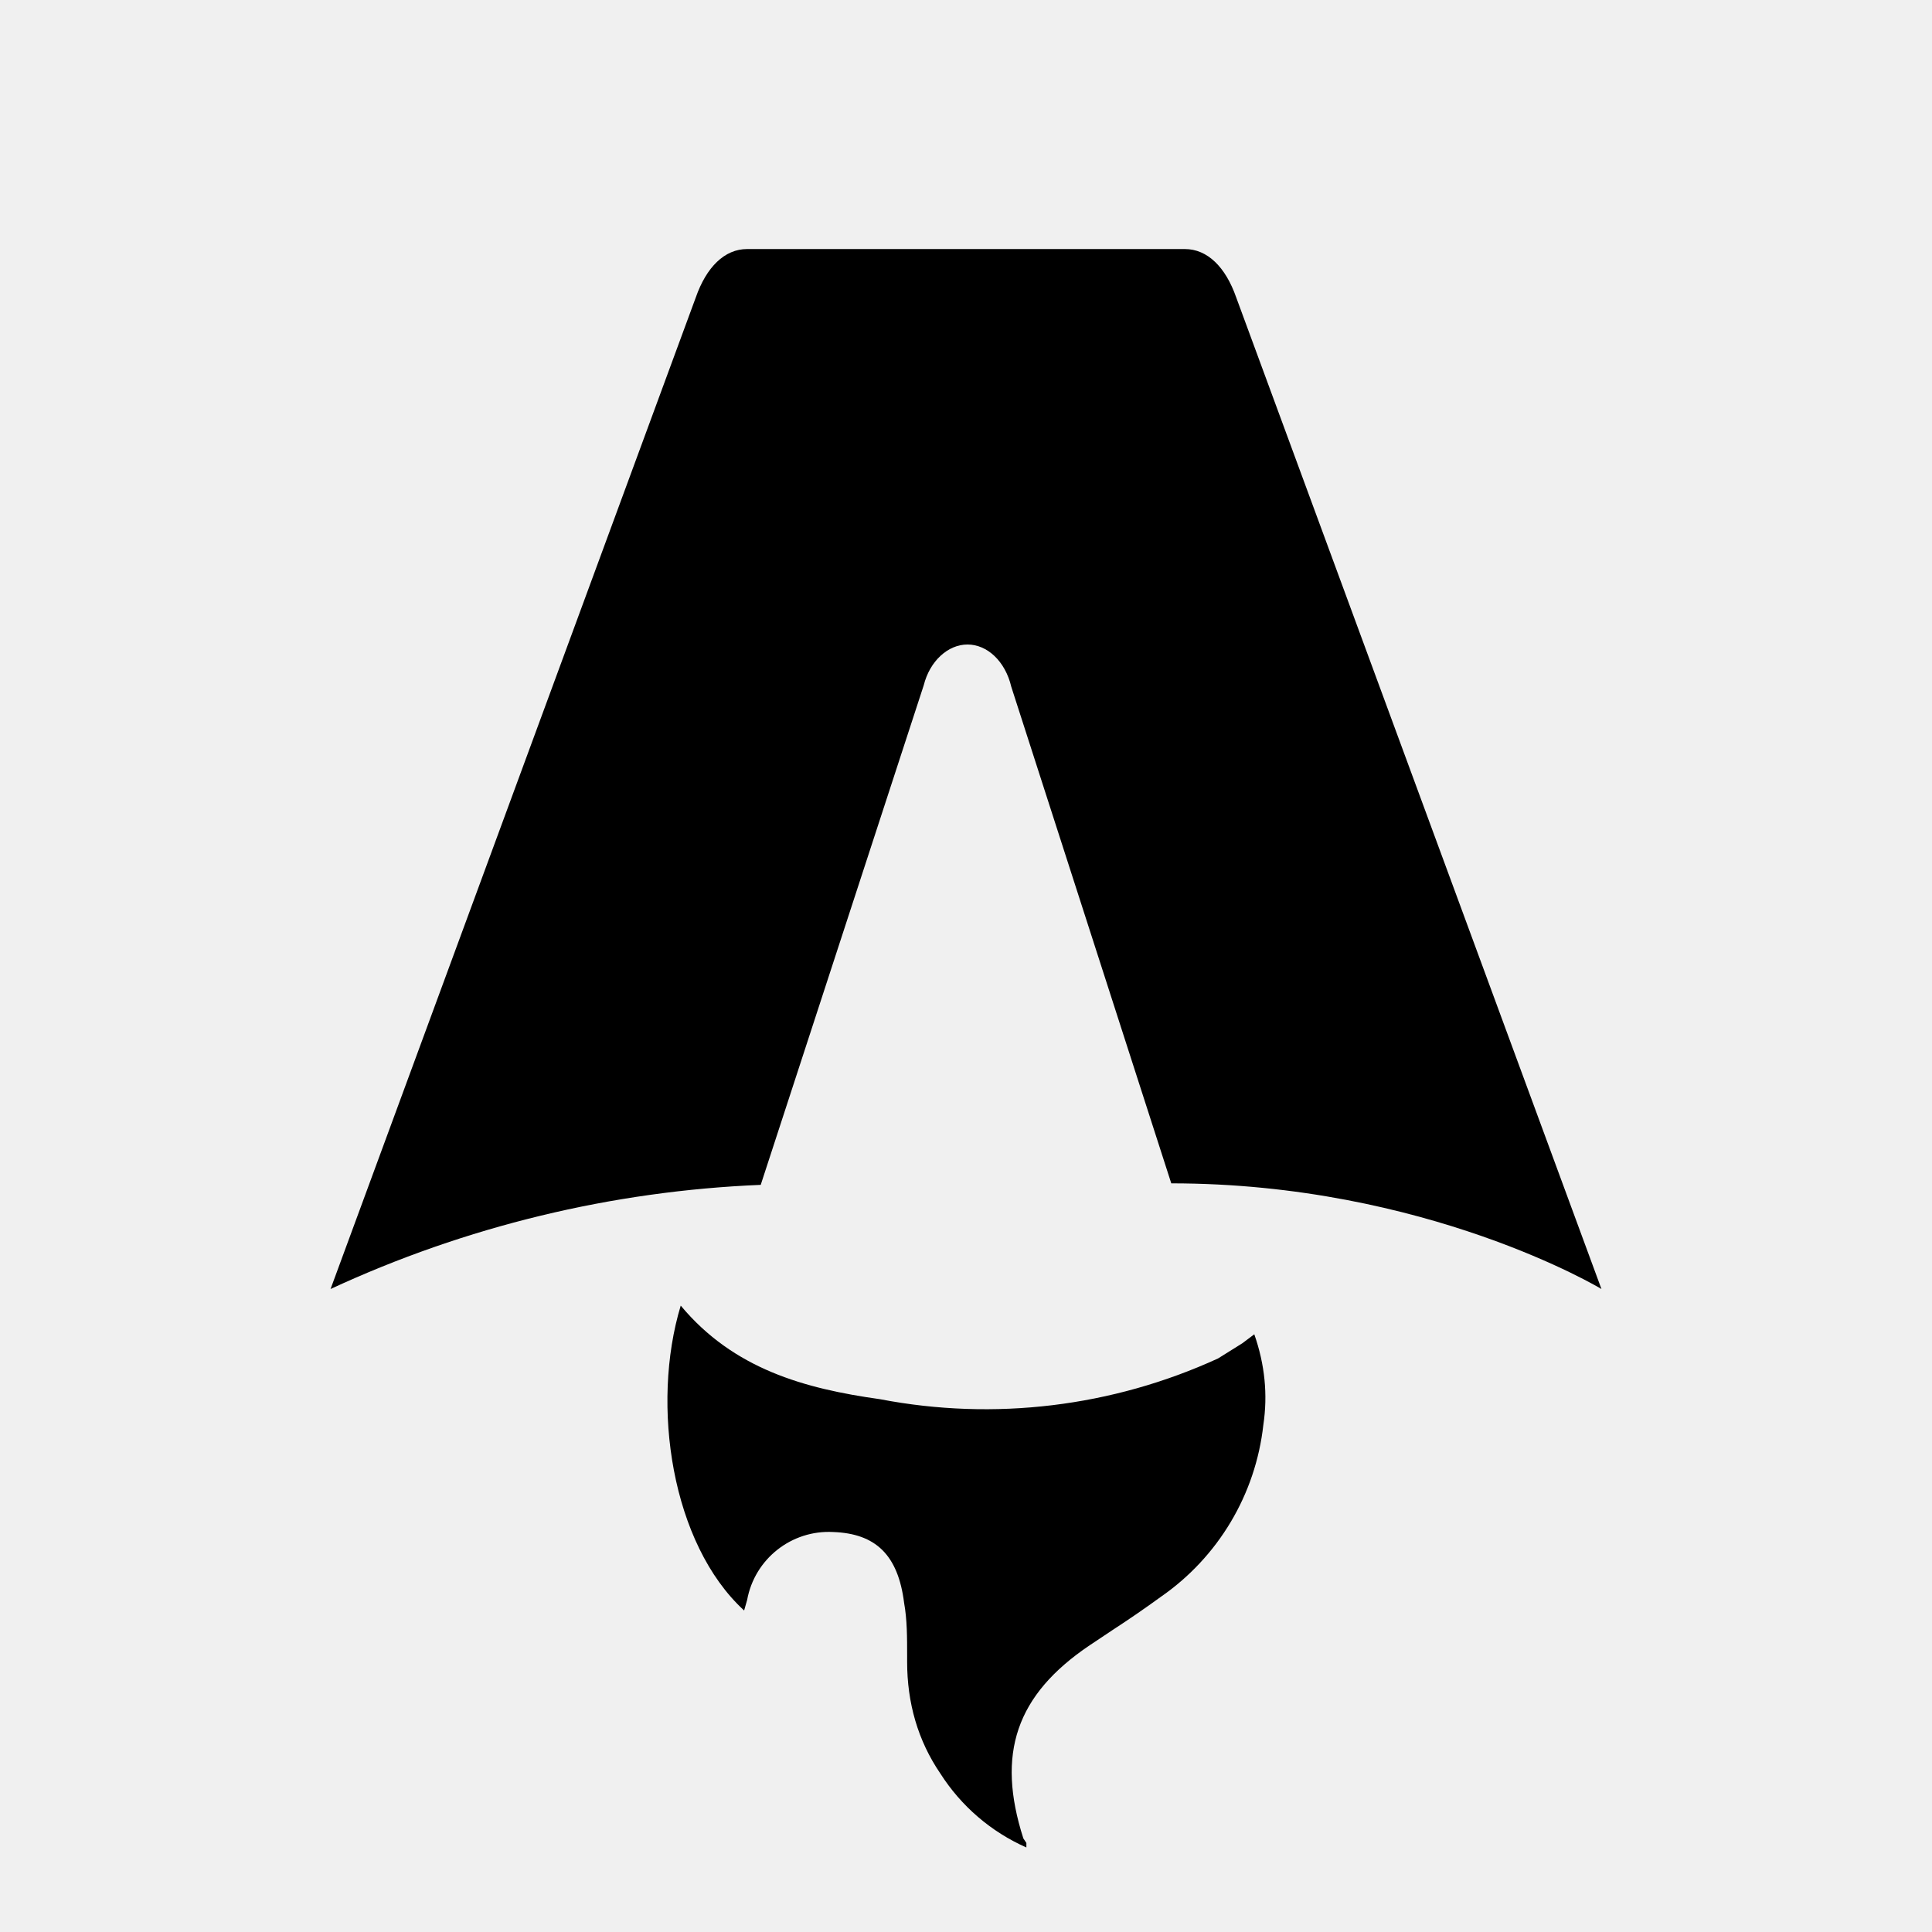
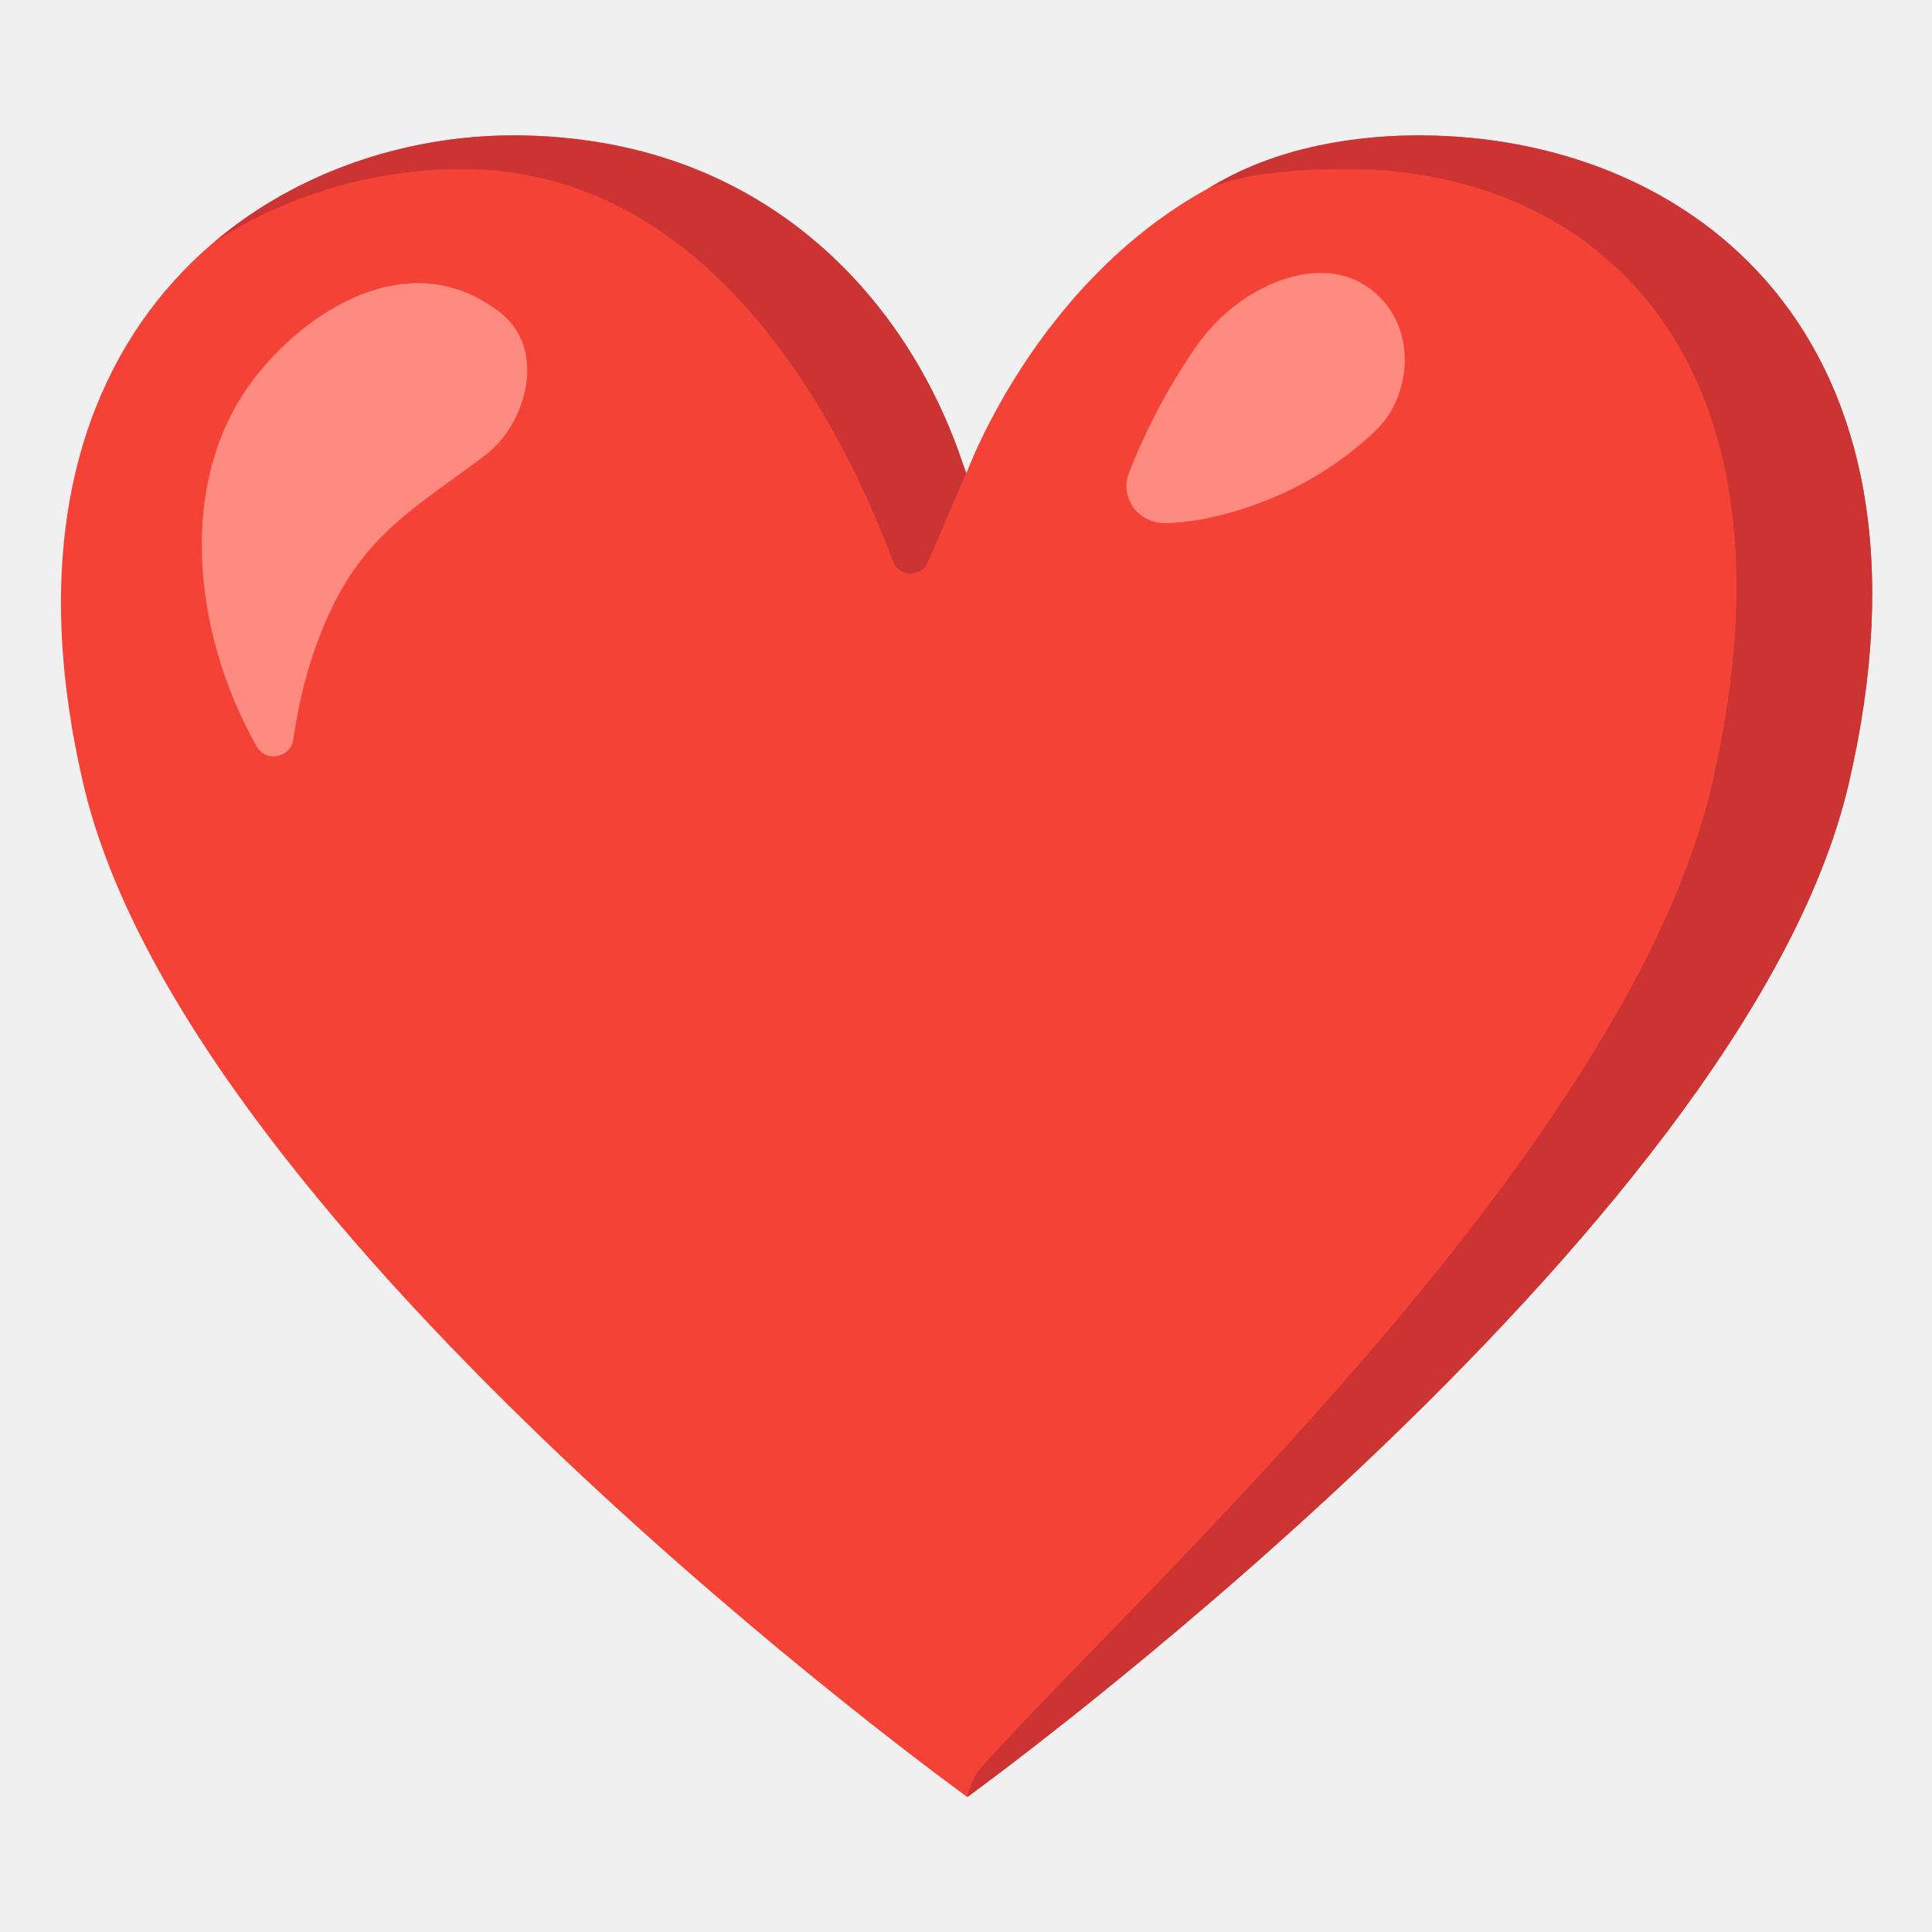
- <svg xmlns="http://www.w3.org/2000/svg" fill="none" viewBox="0 0 128 128">
-   <path d="M50.4 78.5a75.1 75.1 0 0 0-28.5 6.9l24.2-65.7c.7-2 1.9-3.2 3.4-3.2h29c1.5 0 2.7 1.2 3.4 3.2l24.2 65.7s-11.6-7-28.5-7L67 45.5c-.4-1.7-1.6-2.8-2.9-2.8-1.3 0-2.5 1.1-2.9 2.7L50.4 78.5Zm-1.1 28.2Zm-4.2-20.2c-2 6.6-.6 15.8 4.2 20.2a17.5 17.5 0 0 1 .2-.7 5.5 5.5 0 0 1 5.7-4.5c2.8.1 4.3 1.5 4.7 4.7.2 1.1.2 2.3.2 3.5v.4c0 2.7.7 5.2 2.2 7.4a13 13 0 0 0 5.7 4.9v-.3l-.2-.3c-1.8-5.6-.5-9.5 4.4-12.8l1.5-1a73 73 0 0 0 3.2-2.2 16 16 0 0 0 6.8-11.4c.3-2 .1-4-.6-6l-.8.6-1.6 1a37 37 0 0 1-22.4 2.7c-5-.7-9.7-2-13.2-6.2Z" />
-   <style>
-         path { fill: #000; }
-         @media (prefers-color-scheme: dark) {
-             path { fill: #FFF; }
-         }
-     </style>
+ <svg xmlns="http://www.w3.org/2000/svg" width="800px" height="800px" viewBox="0 0 128 128" aria-hidden="true" role="img" class="iconify iconify--noto" preserveAspectRatio="xMidYMid meet">
+   <path d="M93.99 8.97c-21.91 0-29.96 22.39-29.96 22.39s-7.94-22.39-30-22.39c-16.58 0-35.48 13.14-28.5 43.01c6.98 29.87 58.56 67.08 58.56 67.08s51.39-37.21 58.38-67.08c6.98-29.87-10.56-43.01-28.48-43.01z" fill="#f44336">
+ 
+ </path>
+   <g fill="#c33">
+     <path d="M30.65 11.2c17.2 0 25.74 18.49 28.5 25.98c.39 1.07 1.88 1.1 2.33.06L64 31.35C60.45 20.01 50.69 8.97 34.03 8.97c-6.9 0-14.19 2.28-19.86 7.09c5.01-3.29 10.88-4.86 16.48-4.86z">
+ 
+ </path>
+     <path d="M93.99 8.97c-5.29 0-10.11 1.15-13.87 3.47c2.64-1.02 5.91-1.24 9.15-1.24c16.21 0 30.72 12.29 24.17 40.7c-5.62 24.39-38.46 53.98-48.49 65.27c-.64.72-.86 1.88-.86 1.88s51.39-37.21 58.38-67.08c6.98-29.86-10.53-43-28.48-43z">
+ 
+ </path>
+   </g>
+   <path d="M17.04 24.82c3.75-4.68 10.45-8.55 16.13-4.09c3.07 2.41 1.73 7.35-1.02 9.43c-4 3.04-7.48 4.87-9.92 9.63c-1.46 2.86-2.34 5.99-2.79 9.18c-.18 1.26-1.83 1.57-2.45.46c-4.22-7.48-5.42-17.78.05-24.61z" fill="#ff8a80">
+ 
+ </path>
+   <path d="M77.16 34.66c-1.76 0-3-1.7-2.36-3.34c1.19-3.02 2.73-5.94 4.58-8.54c2.74-3.84 7.95-6.08 11.25-3.75c3.38 2.38 2.94 7.14.57 9.44c-5.09 4.93-11.51 6.19-14.04 6.19z" fill="#ff8a80">
+ 
+ </path>
</svg>
